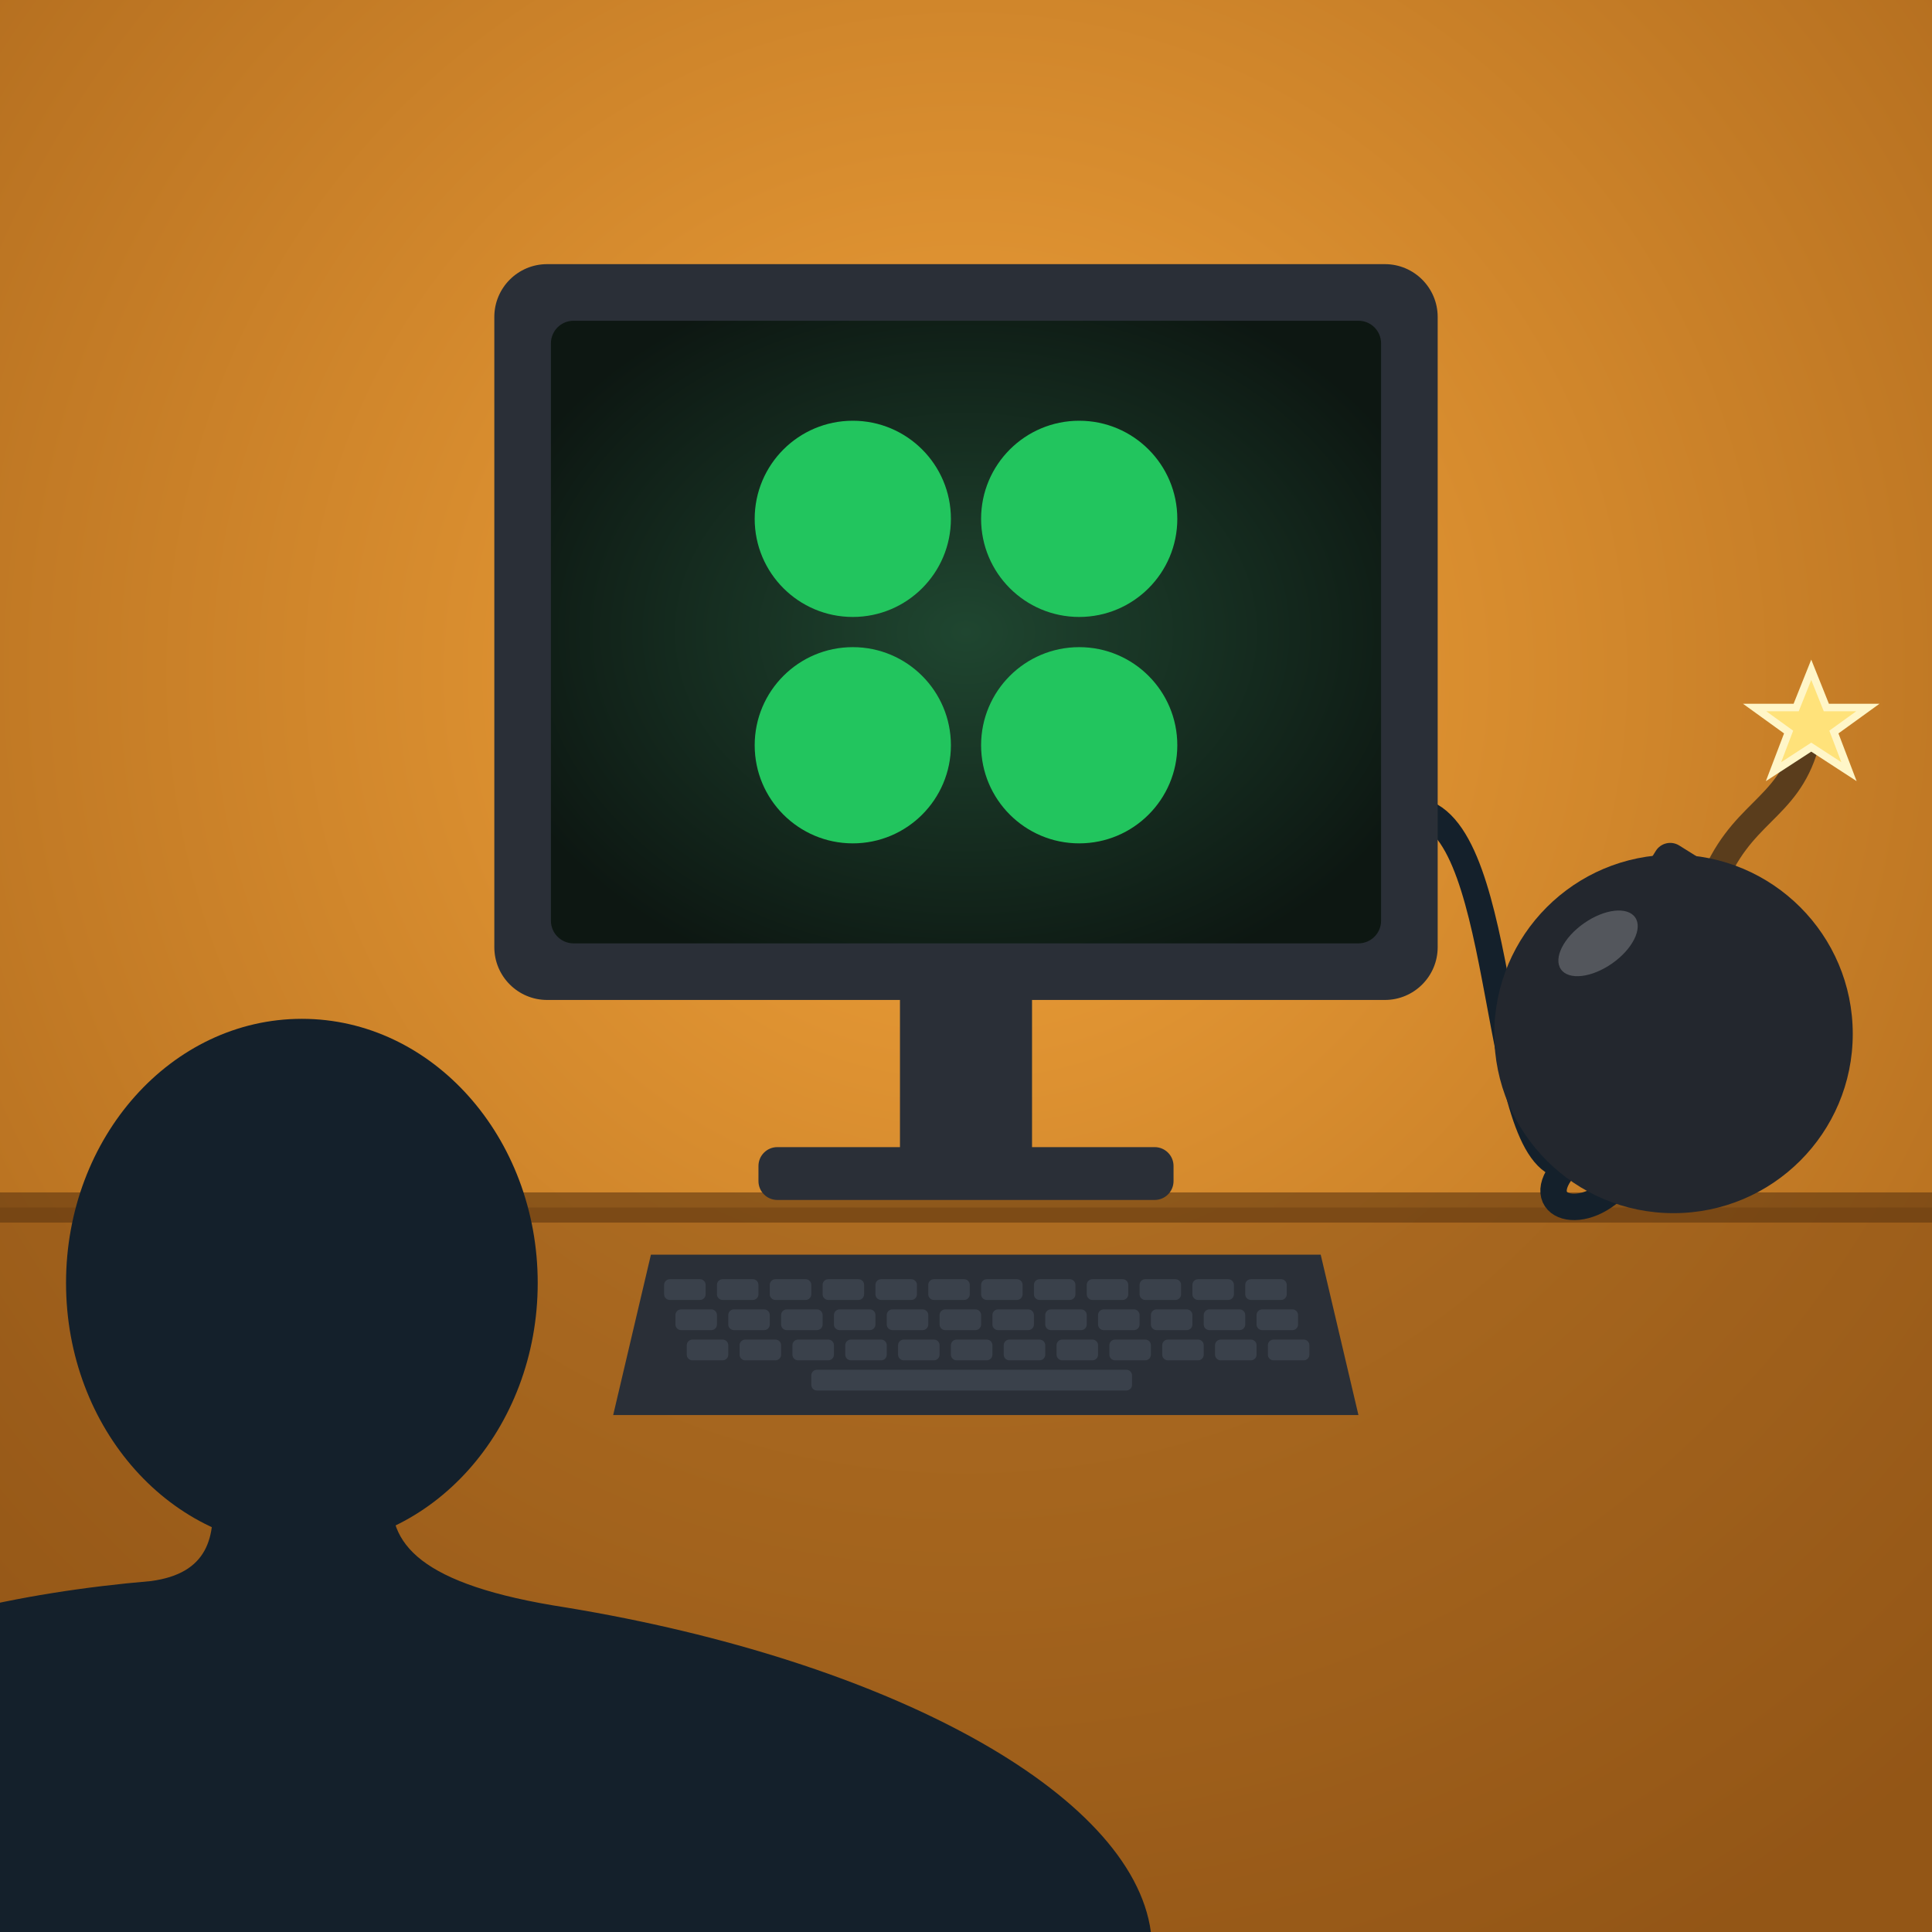
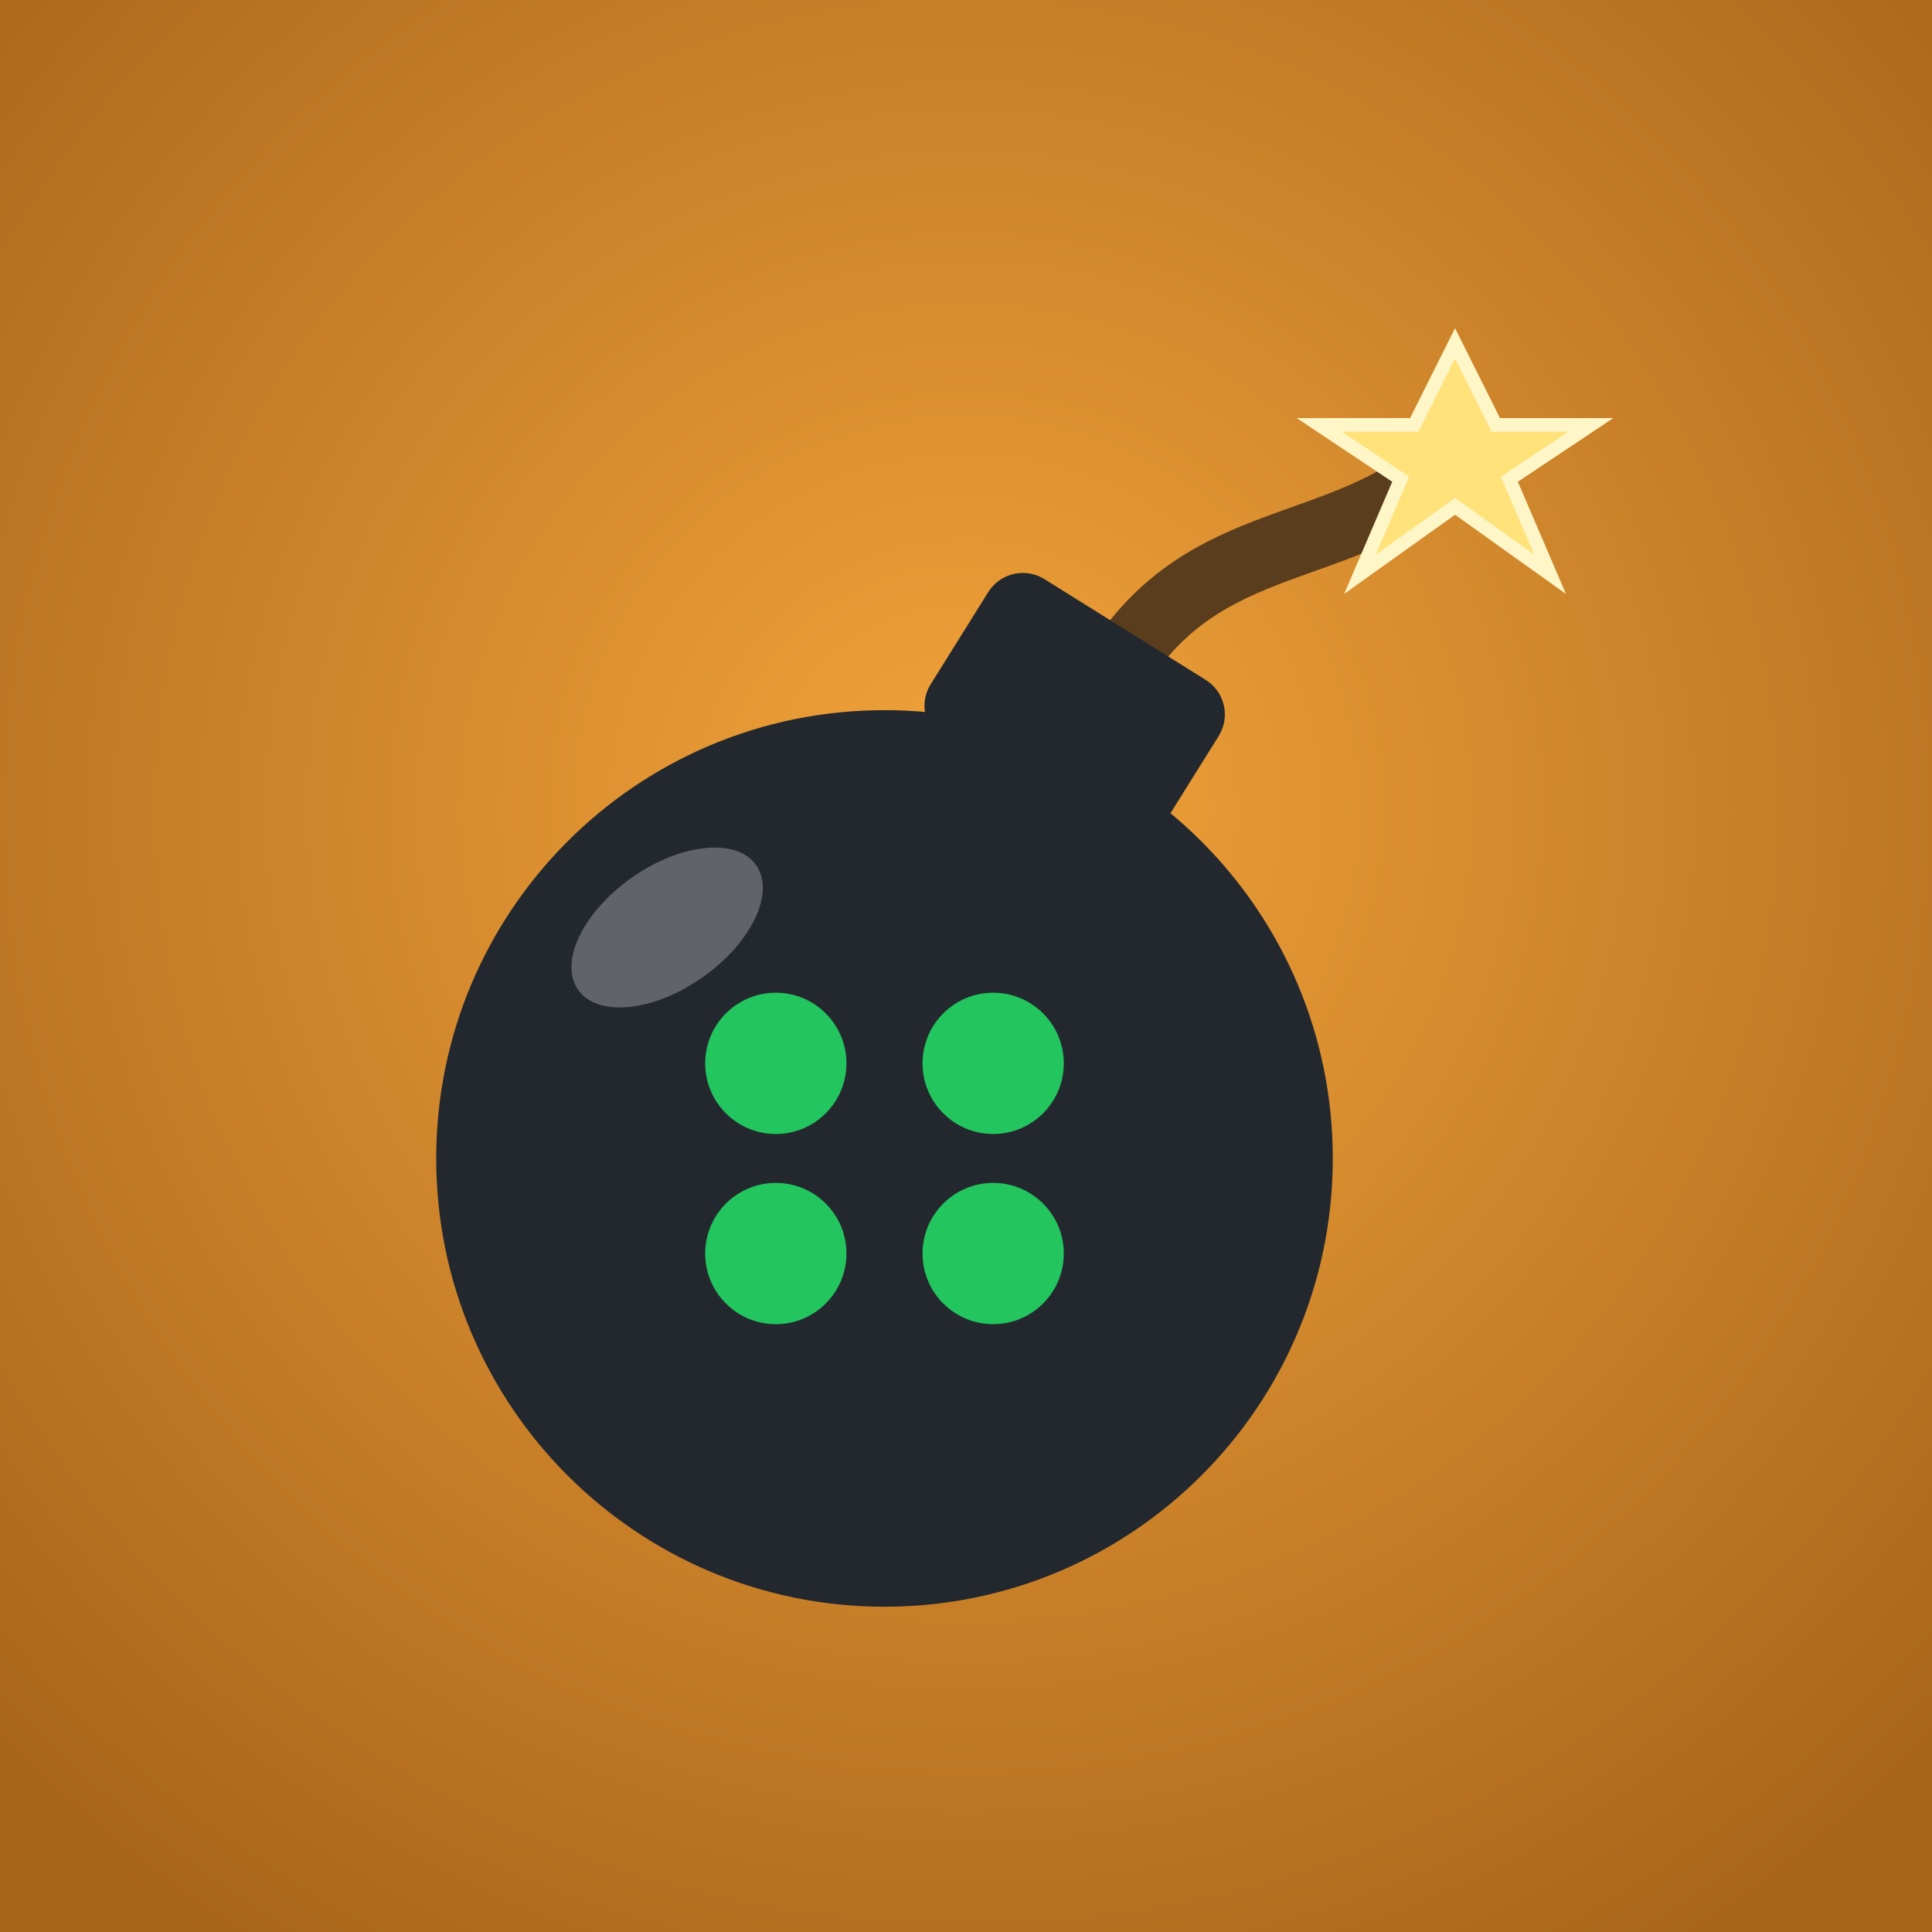
<svg xmlns="http://www.w3.org/2000/svg" viewBox="0 0 1024 1024" width="1024" height="1024">
  <defs>
-     <radialGradient id="bg" cx="50%" cy="35%" r="75%">
+     <radialGradient id="bg" cx="50%" cy="42%" r="70%">
      <stop offset="0" stop-color="#f2a33a" />
      <stop offset="1" stop-color="#a8641a" />
    </radialGradient>
-     <radialGradient id="glow" cx="50%" cy="50%" r="60%">
-       <stop offset="0" stop-color="#1f4630" />
-       <stop offset="1" stop-color="#0d1712" />
-     </radialGradient>
  </defs>
  <rect width="1024" height="1024" fill="url(#bg)" />
-   <rect x="0" y="640" width="1024" height="384" fill="#7a4512" opacity=".45" />
-   <rect x="0" y="632" width="1024" height="16" fill="#5e360f" opacity=".6" />
-   <path d="M752 430 C 800 440, 790 615, 830 618 C 810 640, 840 650, 860 625" fill="none" stroke="#14202b" stroke-width="14" stroke-linecap="round" />
-   <g id="bomb" transform="translate(-28 0)">
-     <path d="M935 470 C 950 430, 975 430, 985 395" fill="none" stroke="#5a3d1c" stroke-width="14" stroke-linecap="round" />
-     <rect x="895" y="455" width="56" height="42" rx="9" transform="rotate(32 923 476)" fill="#23272e" />
-     <circle cx="915" cy="548" r="95" fill="#23272e" />
-     <ellipse cx="875" cy="500" rx="24" ry="13" transform="rotate(-35 875 500)" fill="#fff" opacity=".22" />
-     <path d="M988 355 L996 375 L1018 375 L1000 388 L1008 409 L988 396 L968 409 L976 388 L958 375 L980 375 Z" fill="#ffe27a" stroke="#fff6c8" stroke-width="4" />
-   </g>
-   <g id="pc">
-     <rect x="477" y="520" width="70" height="100" fill="#2a2f37" />
-     <rect x="402" y="608" width="220" height="28" rx="10" fill="#2a2f37" />
-     <rect x="262" y="140" width="500" height="390" rx="28" fill="#2a2f37" />
-     <rect x="292" y="170" width="440" height="330" rx="12" fill="url(#glow)" />
-     <circle cx="452" cy="275" r="52" fill="#22c55e" />
-     <circle cx="572" cy="275" r="52" fill="#22c55e" />
-     <circle cx="452" cy="395" r="52" fill="#22c55e" />
-     <circle cx="572" cy="395" r="52" fill="#22c55e" />
-     <path d="M345 665 L700 665 L720 750 L325 750 Z" fill="#2a2f37" />
-     <rect x="352" y="678" width="22" height="11" rx="3" fill="#3a414b" />
-     <rect x="380" y="678" width="22" height="11" rx="3" fill="#3a414b" />
-     <rect x="408" y="678" width="22" height="11" rx="3" fill="#3a414b" />
-     <rect x="436" y="678" width="22" height="11" rx="3" fill="#3a414b" />
-     <rect x="464" y="678" width="22" height="11" rx="3" fill="#3a414b" />
-     <rect x="492" y="678" width="22" height="11" rx="3" fill="#3a414b" />
-     <rect x="520" y="678" width="22" height="11" rx="3" fill="#3a414b" />
-     <rect x="548" y="678" width="22" height="11" rx="3" fill="#3a414b" />
-     <rect x="576" y="678" width="22" height="11" rx="3" fill="#3a414b" />
-     <rect x="604" y="678" width="22" height="11" rx="3" fill="#3a414b" />
-     <rect x="632" y="678" width="22" height="11" rx="3" fill="#3a414b" />
-     <rect x="660" y="678" width="22" height="11" rx="3" fill="#3a414b" />
-     <rect x="358" y="694" width="22" height="11" rx="3" fill="#3a414b" />
-     <rect x="386" y="694" width="22" height="11" rx="3" fill="#3a414b" />
-     <rect x="414" y="694" width="22" height="11" rx="3" fill="#3a414b" />
-     <rect x="442" y="694" width="22" height="11" rx="3" fill="#3a414b" />
-     <rect x="470" y="694" width="22" height="11" rx="3" fill="#3a414b" />
-     <rect x="498" y="694" width="22" height="11" rx="3" fill="#3a414b" />
-     <rect x="526" y="694" width="22" height="11" rx="3" fill="#3a414b" />
-     <rect x="554" y="694" width="22" height="11" rx="3" fill="#3a414b" />
-     <rect x="582" y="694" width="22" height="11" rx="3" fill="#3a414b" />
-     <rect x="610" y="694" width="22" height="11" rx="3" fill="#3a414b" />
-     <rect x="638" y="694" width="22" height="11" rx="3" fill="#3a414b" />
-     <rect x="666" y="694" width="22" height="11" rx="3" fill="#3a414b" />
-     <rect x="364" y="710" width="22" height="11" rx="3" fill="#3a414b" />
-     <rect x="392" y="710" width="22" height="11" rx="3" fill="#3a414b" />
-     <rect x="420" y="710" width="22" height="11" rx="3" fill="#3a414b" />
-     <rect x="448" y="710" width="22" height="11" rx="3" fill="#3a414b" />
-     <rect x="476" y="710" width="22" height="11" rx="3" fill="#3a414b" />
-     <rect x="504" y="710" width="22" height="11" rx="3" fill="#3a414b" />
-     <rect x="532" y="710" width="22" height="11" rx="3" fill="#3a414b" />
-     <rect x="560" y="710" width="22" height="11" rx="3" fill="#3a414b" />
-     <rect x="588" y="710" width="22" height="11" rx="3" fill="#3a414b" />
-     <rect x="616" y="710" width="22" height="11" rx="3" fill="#3a414b" />
-     <rect x="644" y="710" width="22" height="11" rx="3" fill="#3a414b" />
-     <rect x="672" y="710" width="22" height="11" rx="3" fill="#3a414b" />
-     <rect x="430" y="726" width="170" height="11" rx="3" fill="#3a414b" />
-   </g>
-   <g id="person" fill="#14202b">
-     <path d="M-200 1024 C -200 900, -60 850, 80 838 C 110 834, 115 815, 112 790 L 208 790 C 205 818, 222 840, 300 852 C 470 880, 600 950, 610 1024 Z" />
-     <ellipse cx="160" cy="680" rx="125" ry="140" />
+   <g transform="translate(152 182) scale(7.2)">
+     <path d="M60 26 C 66 14, 76 16, 84 10" fill="none" stroke="#5a3d1c" stroke-width="5" stroke-linecap="round" />
+     <rect x="48" y="20" width="20" height="14" rx="3" transform="rotate(32 58 27)" fill="#23272e" />
+     <circle cx="44" cy="60" r="33" fill="#23272e" />
+     <ellipse cx="28" cy="43" rx="8" ry="4.5" transform="rotate(-35 28 43)" fill="#fff" opacity=".28" />
+     <path d="M86 0 L89 6 L96 6 L90 10 L93 17 L86 12 L79 17 L82 10 L76 6 L83 6 Z" fill="#ffe27a" stroke="#fff6c8" stroke-width="1" />
+     <g transform="translate(44 60)">
+       <circle cx="-8" cy="-7" r="5.2" fill="#22c55e" />
+       <circle cx="8" cy="-7" r="5.2" fill="#22c55e" />
+       <circle cx="-8" cy="7" r="5.2" fill="#22c55e" />
+       <circle cx="8" cy="7" r="5.2" fill="#22c55e" />
+     </g>
  </g>
</svg>
